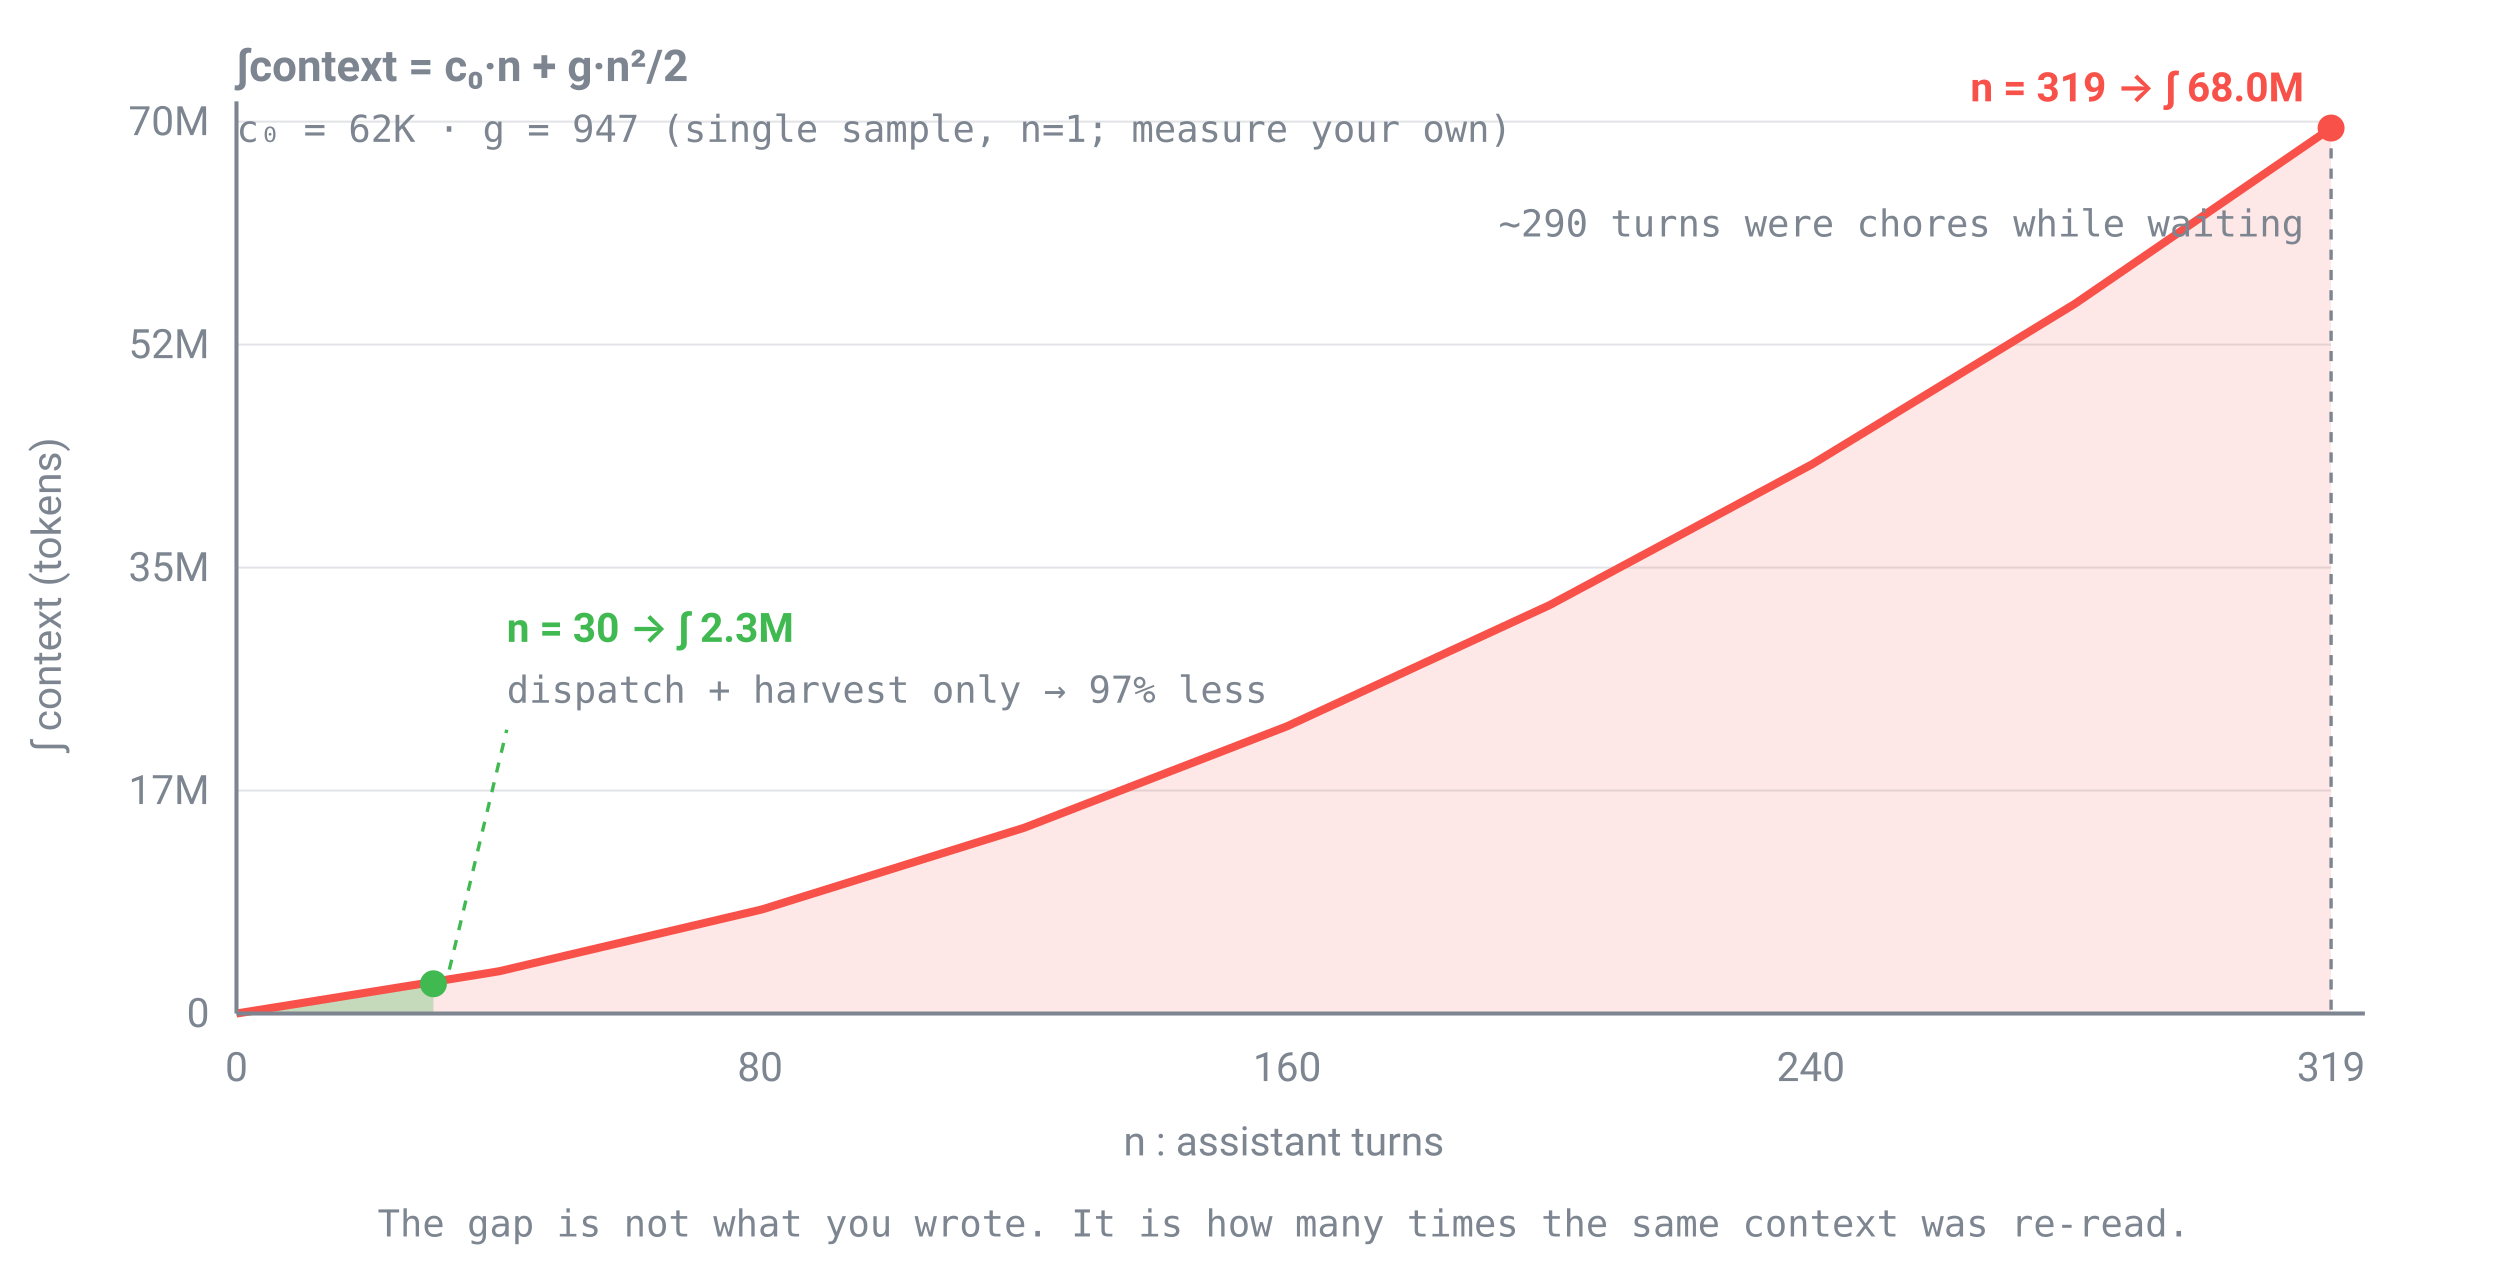
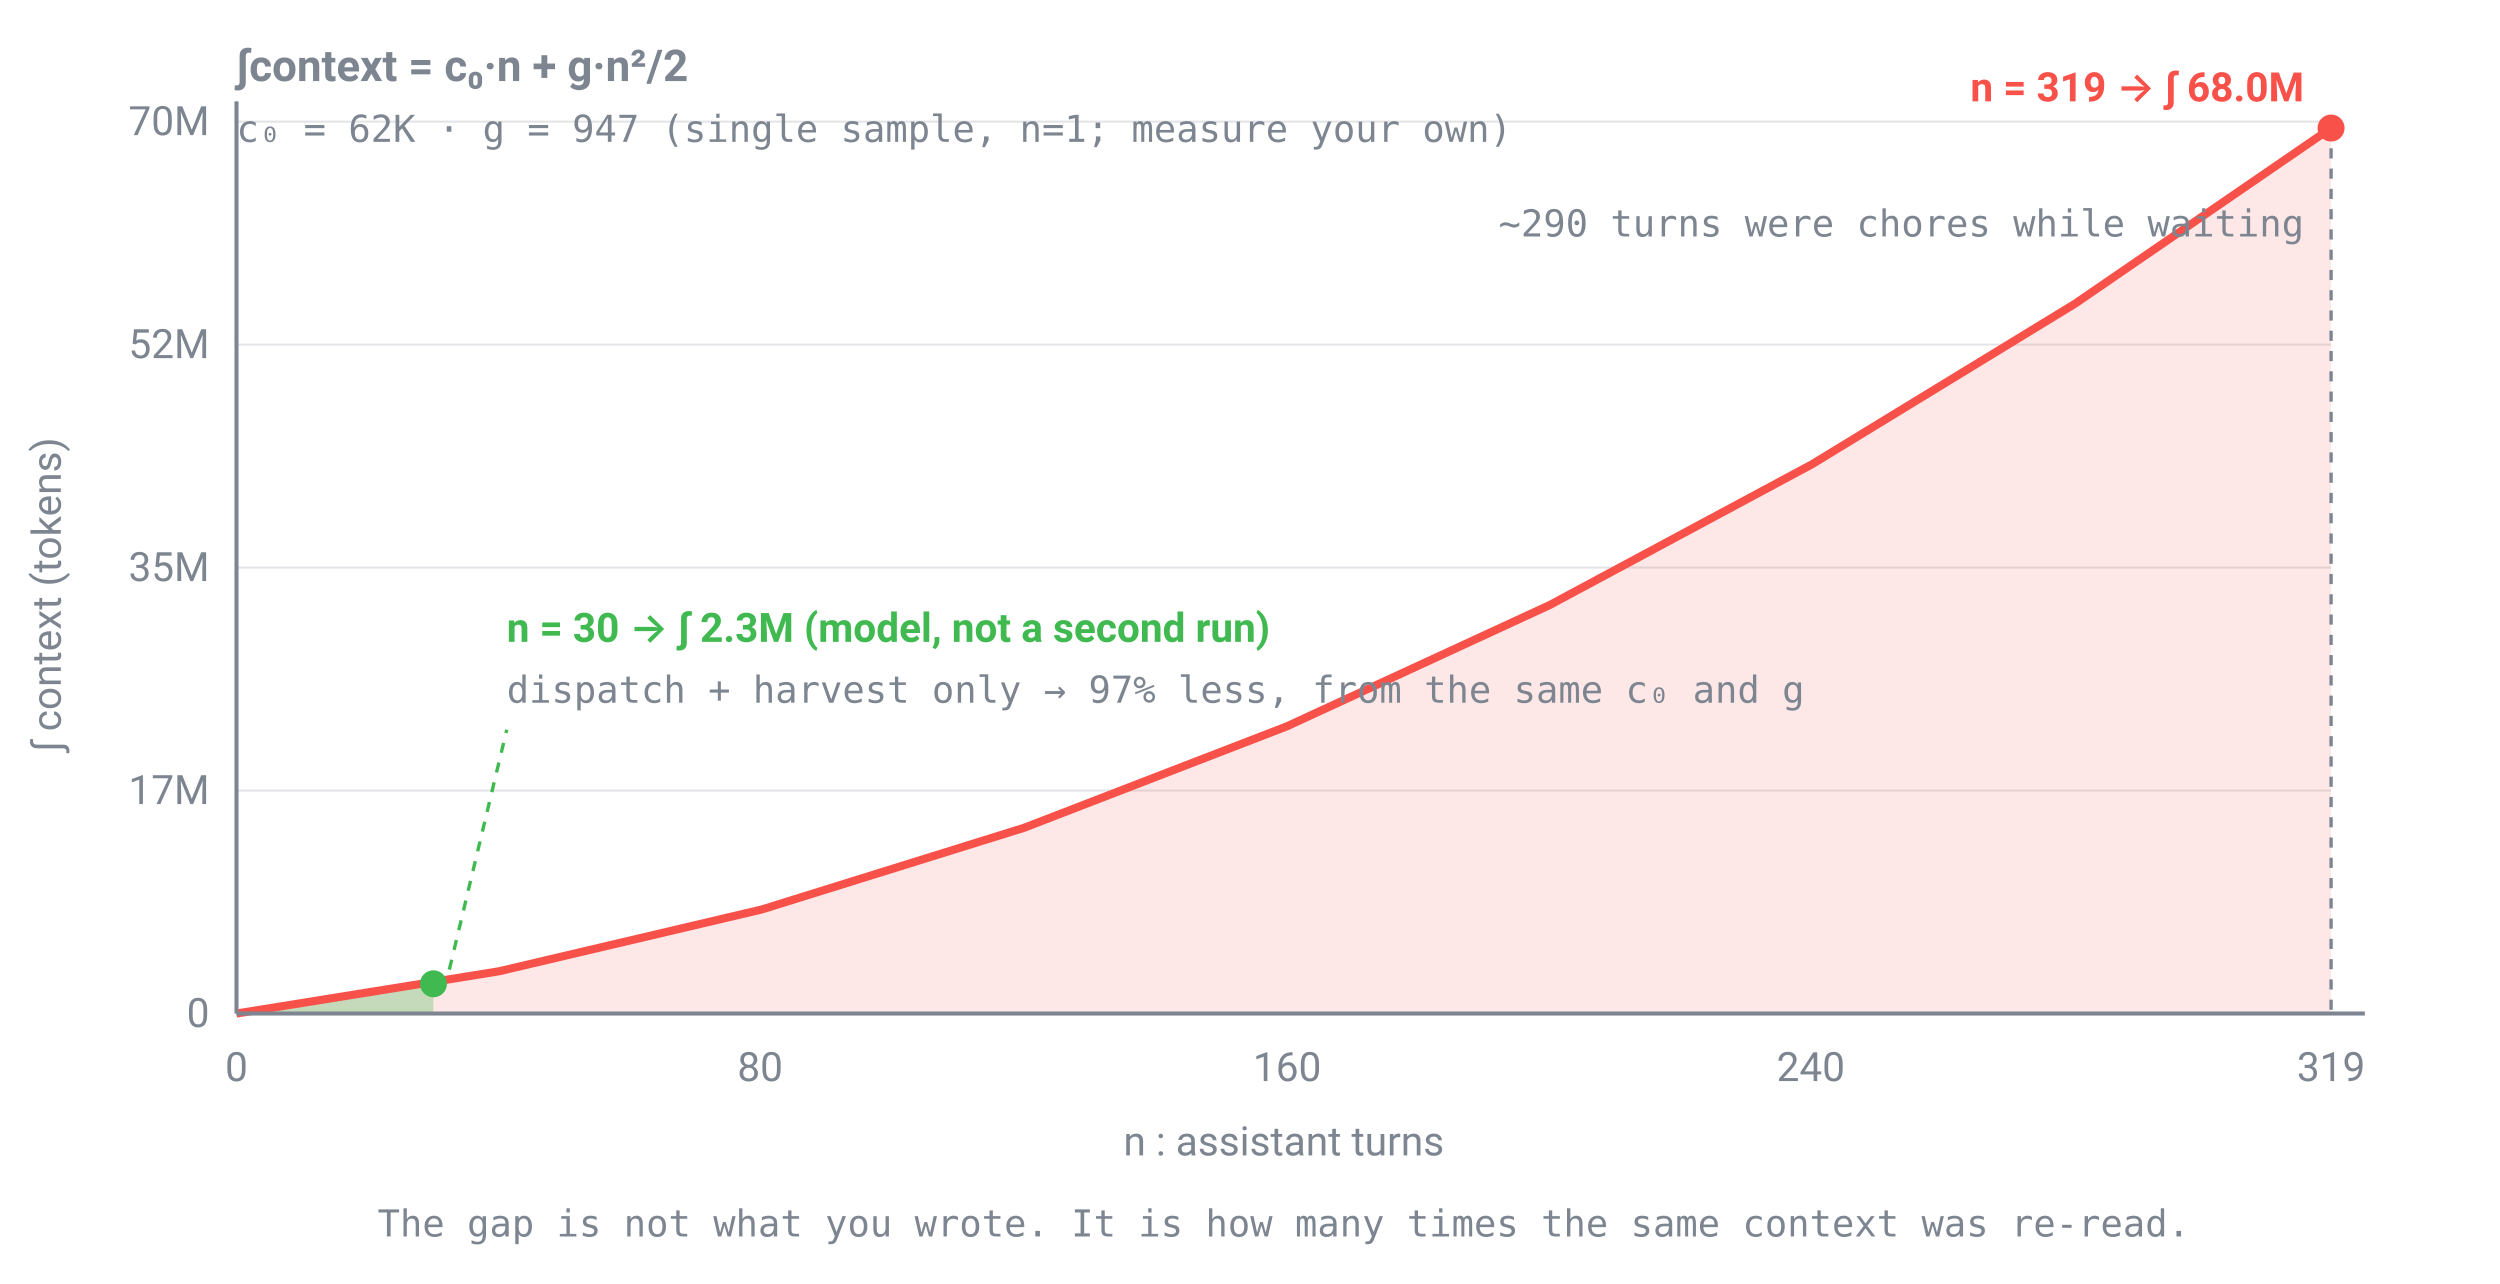
<svg xmlns="http://www.w3.org/2000/svg" viewBox="0 0 740 380" width="740" height="380" role="img" aria-labelledby="t d">
  <style>
    .ax  { stroke:#7d8590; stroke-width:1.2; fill:none }
    .gr  { stroke:#7d8590; stroke-width:.6; opacity:.22; fill:none }
    .lbl { fill:#7d8590; font:400 12px ui-sans-serif,-apple-system,Segoe UI,Roboto,sans-serif }
    .ttl { fill:#7d8590; font:600 13px ui-sans-serif,-apple-system,Segoe UI,Roboto,sans-serif }
    .cur { stroke:#f85149; stroke-width:2.4; fill:none; stroke-linejoin:round }
    .fillhi { fill:#f85149; opacity:.13 }
    .filllo { fill:#3fb950; opacity:.30 }
    .mk  { stroke:#7d8590; stroke-width:1; stroke-dasharray:3 3 }
    .hi  { fill:#f85149; font:600 12px ui-sans-serif,-apple-system,Segoe UI,Roboto,sans-serif }
    .lo  { fill:#3fb950; font:600 12px ui-sans-serif,-apple-system,Segoe UI,Roboto,sans-serif }
    .mono{ fill:#7d8590; font:400 11px ui-monospace,SFMono-Regular,Menlo,monospace }
  </style>
  <text class="ttl" x="70" y="24">∫context = c₀·n + g·n²/2</text>
  <text class="mono" x="70" y="42">c₀ = 62K · g = 947   (single sample, n=1; measure your own)</text>
  <line class="gr" x1="70" y1="300" x2="690" y2="300" />
  <line class="gr" x1="70" y1="234" x2="690" y2="234" />
  <line class="gr" x1="70" y1="168" x2="690" y2="168" />
  <line class="gr" x1="70" y1="102" x2="690" y2="102" />
  <line class="gr" x1="70" y1="36" x2="690" y2="36" />
  <path class="fillhi" d="M70,300 L147.7,287.5 L225.5,269.2 L303.2,245.0 L380.9,215.0 L458.7,179.1 L536.4,137.4 L614.2,89.9 L690,37.9 L690,300 Z" />
  <path class="filllo" d="M70,300 L100,295.5 L128.3,291.2 L128.3,300 Z" />
  <path class="cur" d="M70,300 L147.7,287.5 L225.5,269.2 L303.2,245.0 L380.9,215.0 L458.7,179.1 L536.4,137.4 L614.2,89.9 L690,37.9" />
  <line class="ax" x1="70" y1="300" x2="700" y2="300" />
  <line class="ax" x1="70" y1="300" x2="70" y2="30" />
  <text class="lbl" x="62" y="304" text-anchor="end">0</text>
  <text class="lbl" x="62" y="238" text-anchor="end">17M</text>
  <text class="lbl" x="62" y="172" text-anchor="end">35M</text>
  <text class="lbl" x="62" y="106" text-anchor="end">52M</text>
  <text class="lbl" x="62" y="40" text-anchor="end">70M</text>
  <text class="lbl" x="18" y="176" transform="rotate(-90 18 176)" text-anchor="middle">∫ context (tokens)</text>
  <text class="lbl" x="70" y="320" text-anchor="middle">0</text>
  <text class="lbl" x="225" y="320" text-anchor="middle">80</text>
  <text class="lbl" x="381" y="320" text-anchor="middle">160</text>
  <text class="lbl" x="536" y="320" text-anchor="middle">240</text>
  <text class="lbl" x="690" y="320" text-anchor="middle">319</text>
  <text class="lbl" x="380" y="342" text-anchor="middle">n : assistant turns</text>
  <line class="mk" x1="690" y1="37.9" x2="690" y2="300" />
  <circle cx="690" cy="37.9" r="4" fill="#f85149" />
  <text class="hi" x="682" y="30" text-anchor="end">n = 319  →  ∫ 68.0M</text>
  <text class="mono" x="682" y="70" text-anchor="end">~290 turns were chores while waiting</text>
  <circle cx="128.3" cy="291.2" r="4" fill="#3fb950" />
  <path d="M133,287 L150,216" stroke="#3fb950" stroke-width="1" stroke-dasharray="3 3" fill="none" />
-   <text class="lo" x="150" y="190">n = 30  →  ∫ 2.3M</text>
-   <text class="mono" x="150" y="208">dispatch + harvest only  →  97% less</text>
+   <text class="lo" x="150" y="190">n = 30  →  ∫ 2.3M  (model, not a second run)</text>
+   <text class="mono" x="150" y="208">dispatch + harvest only  →  97% less, from the same c₀ and g</text>
  <text class="mono" x="380" y="366" text-anchor="middle">The gap is not what you wrote. It is how many times the same context was re-read.</text>
</svg>
